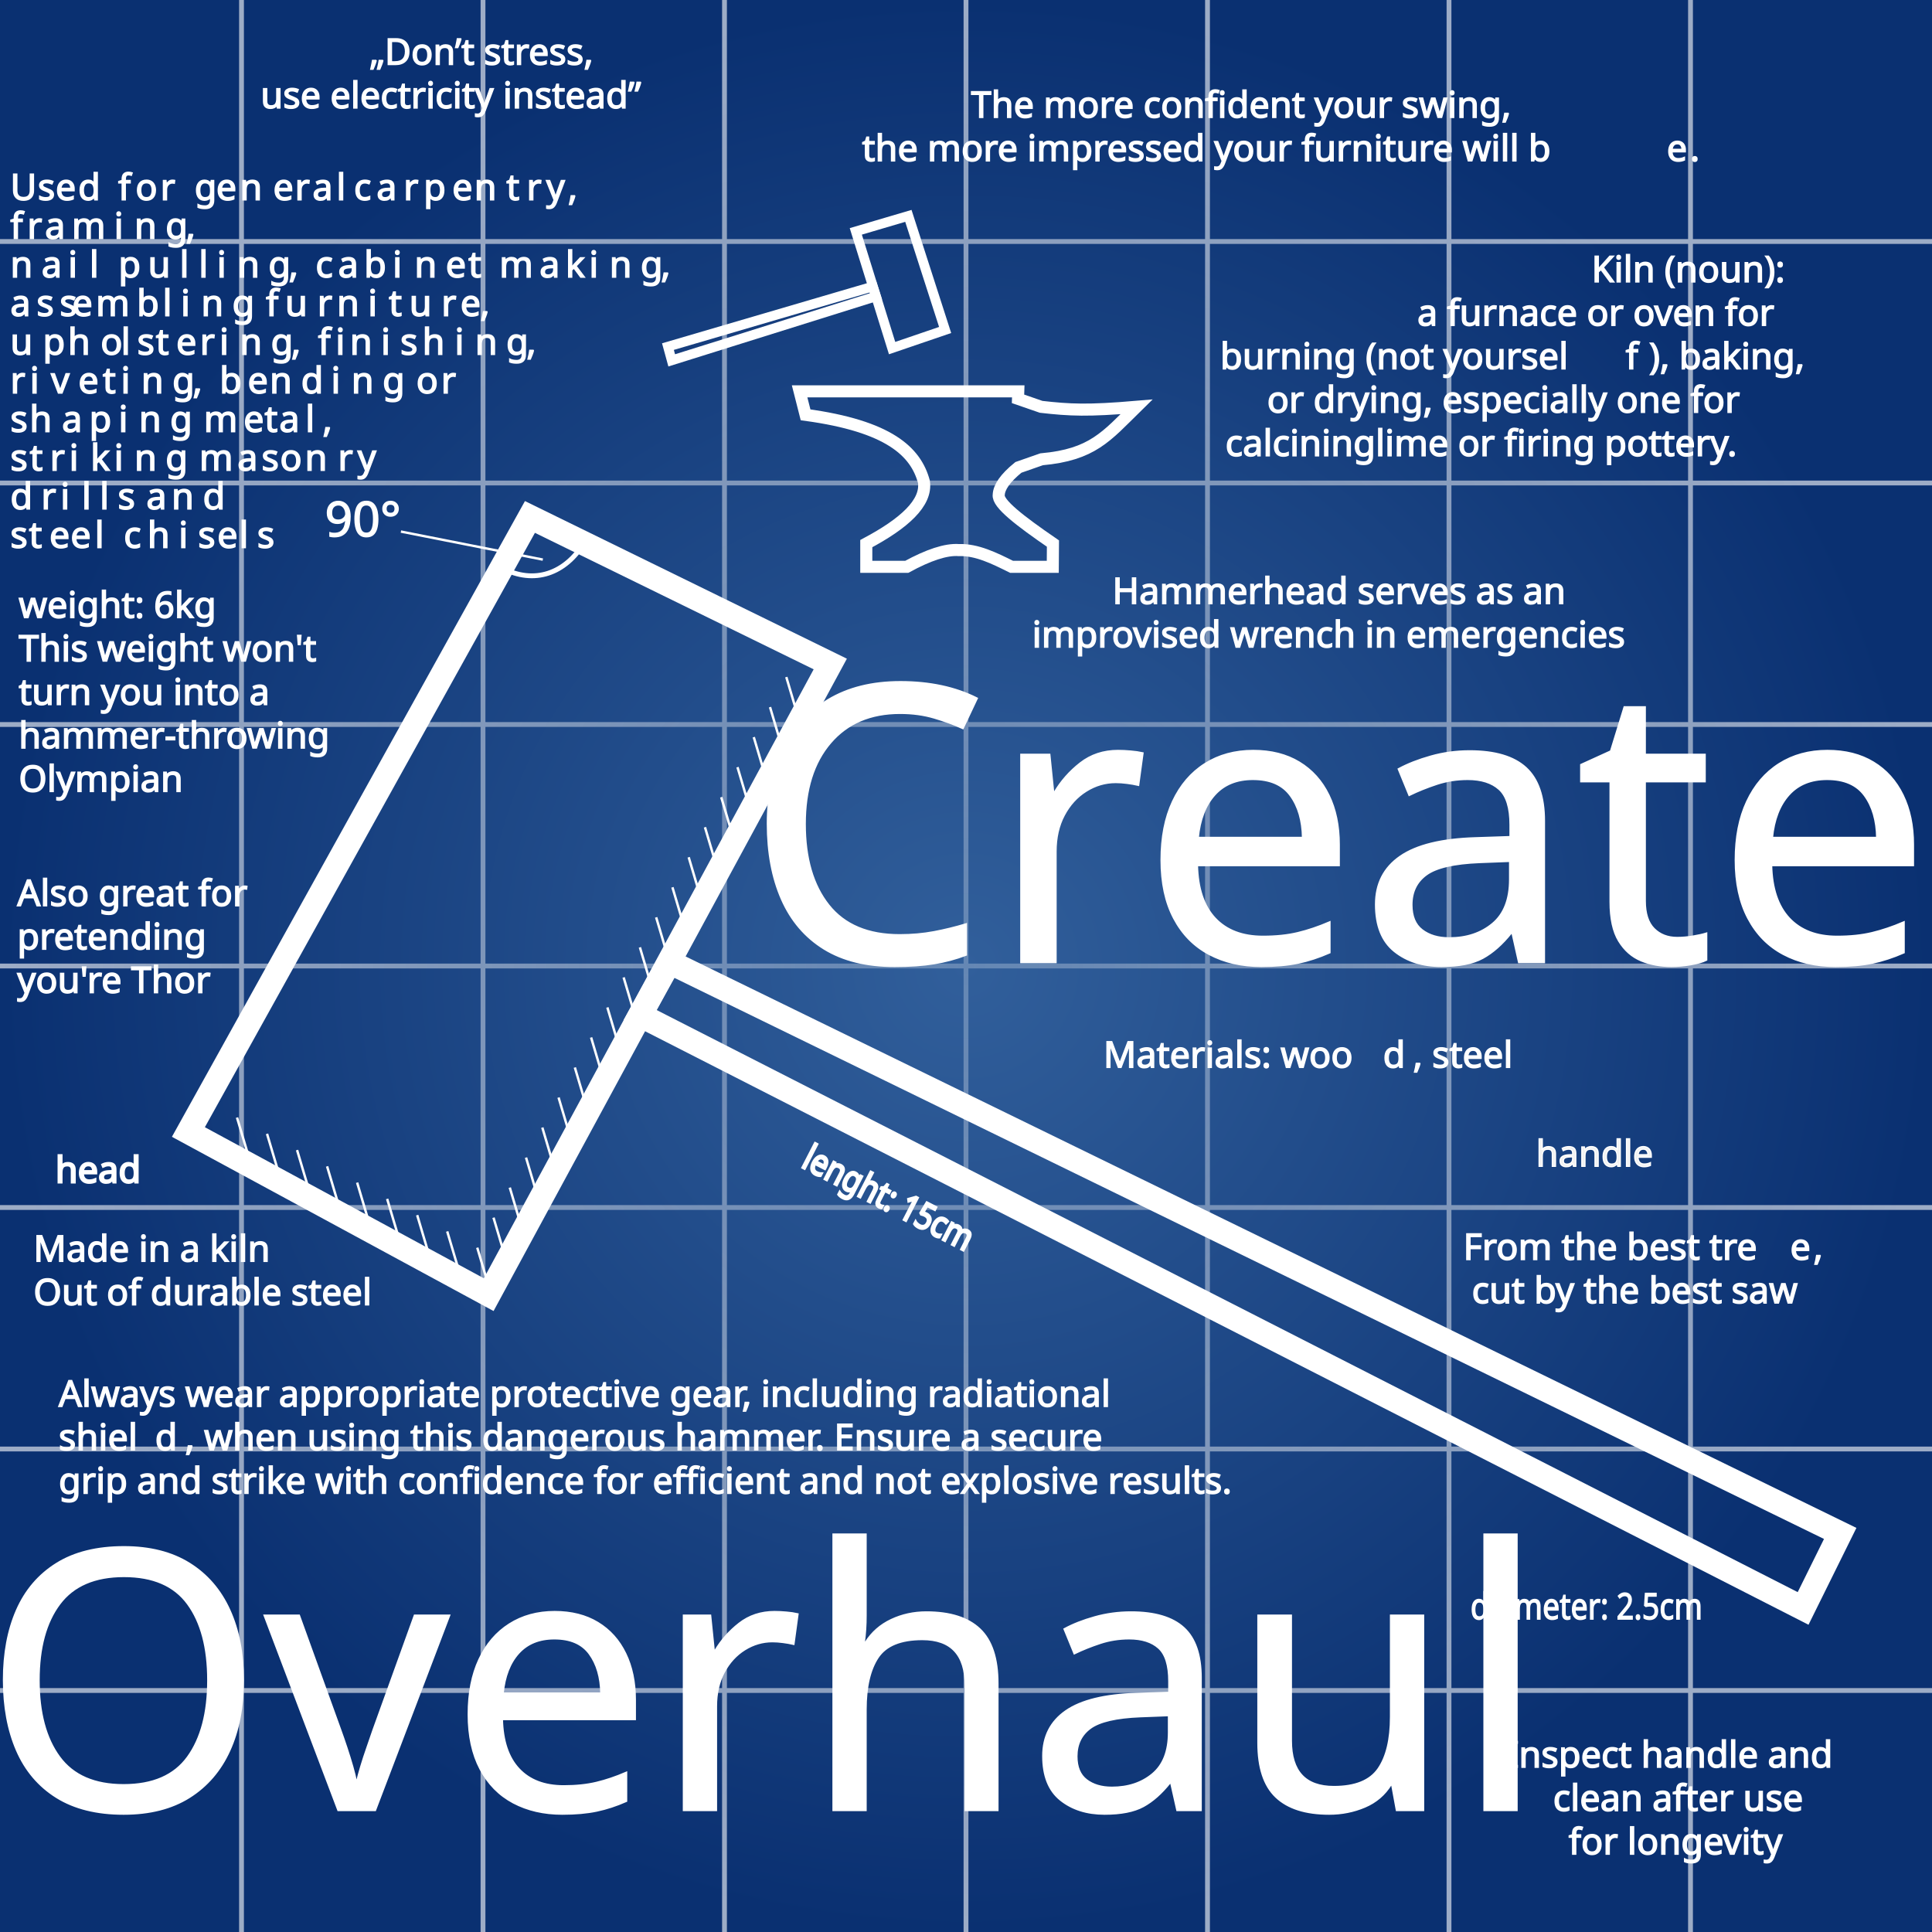
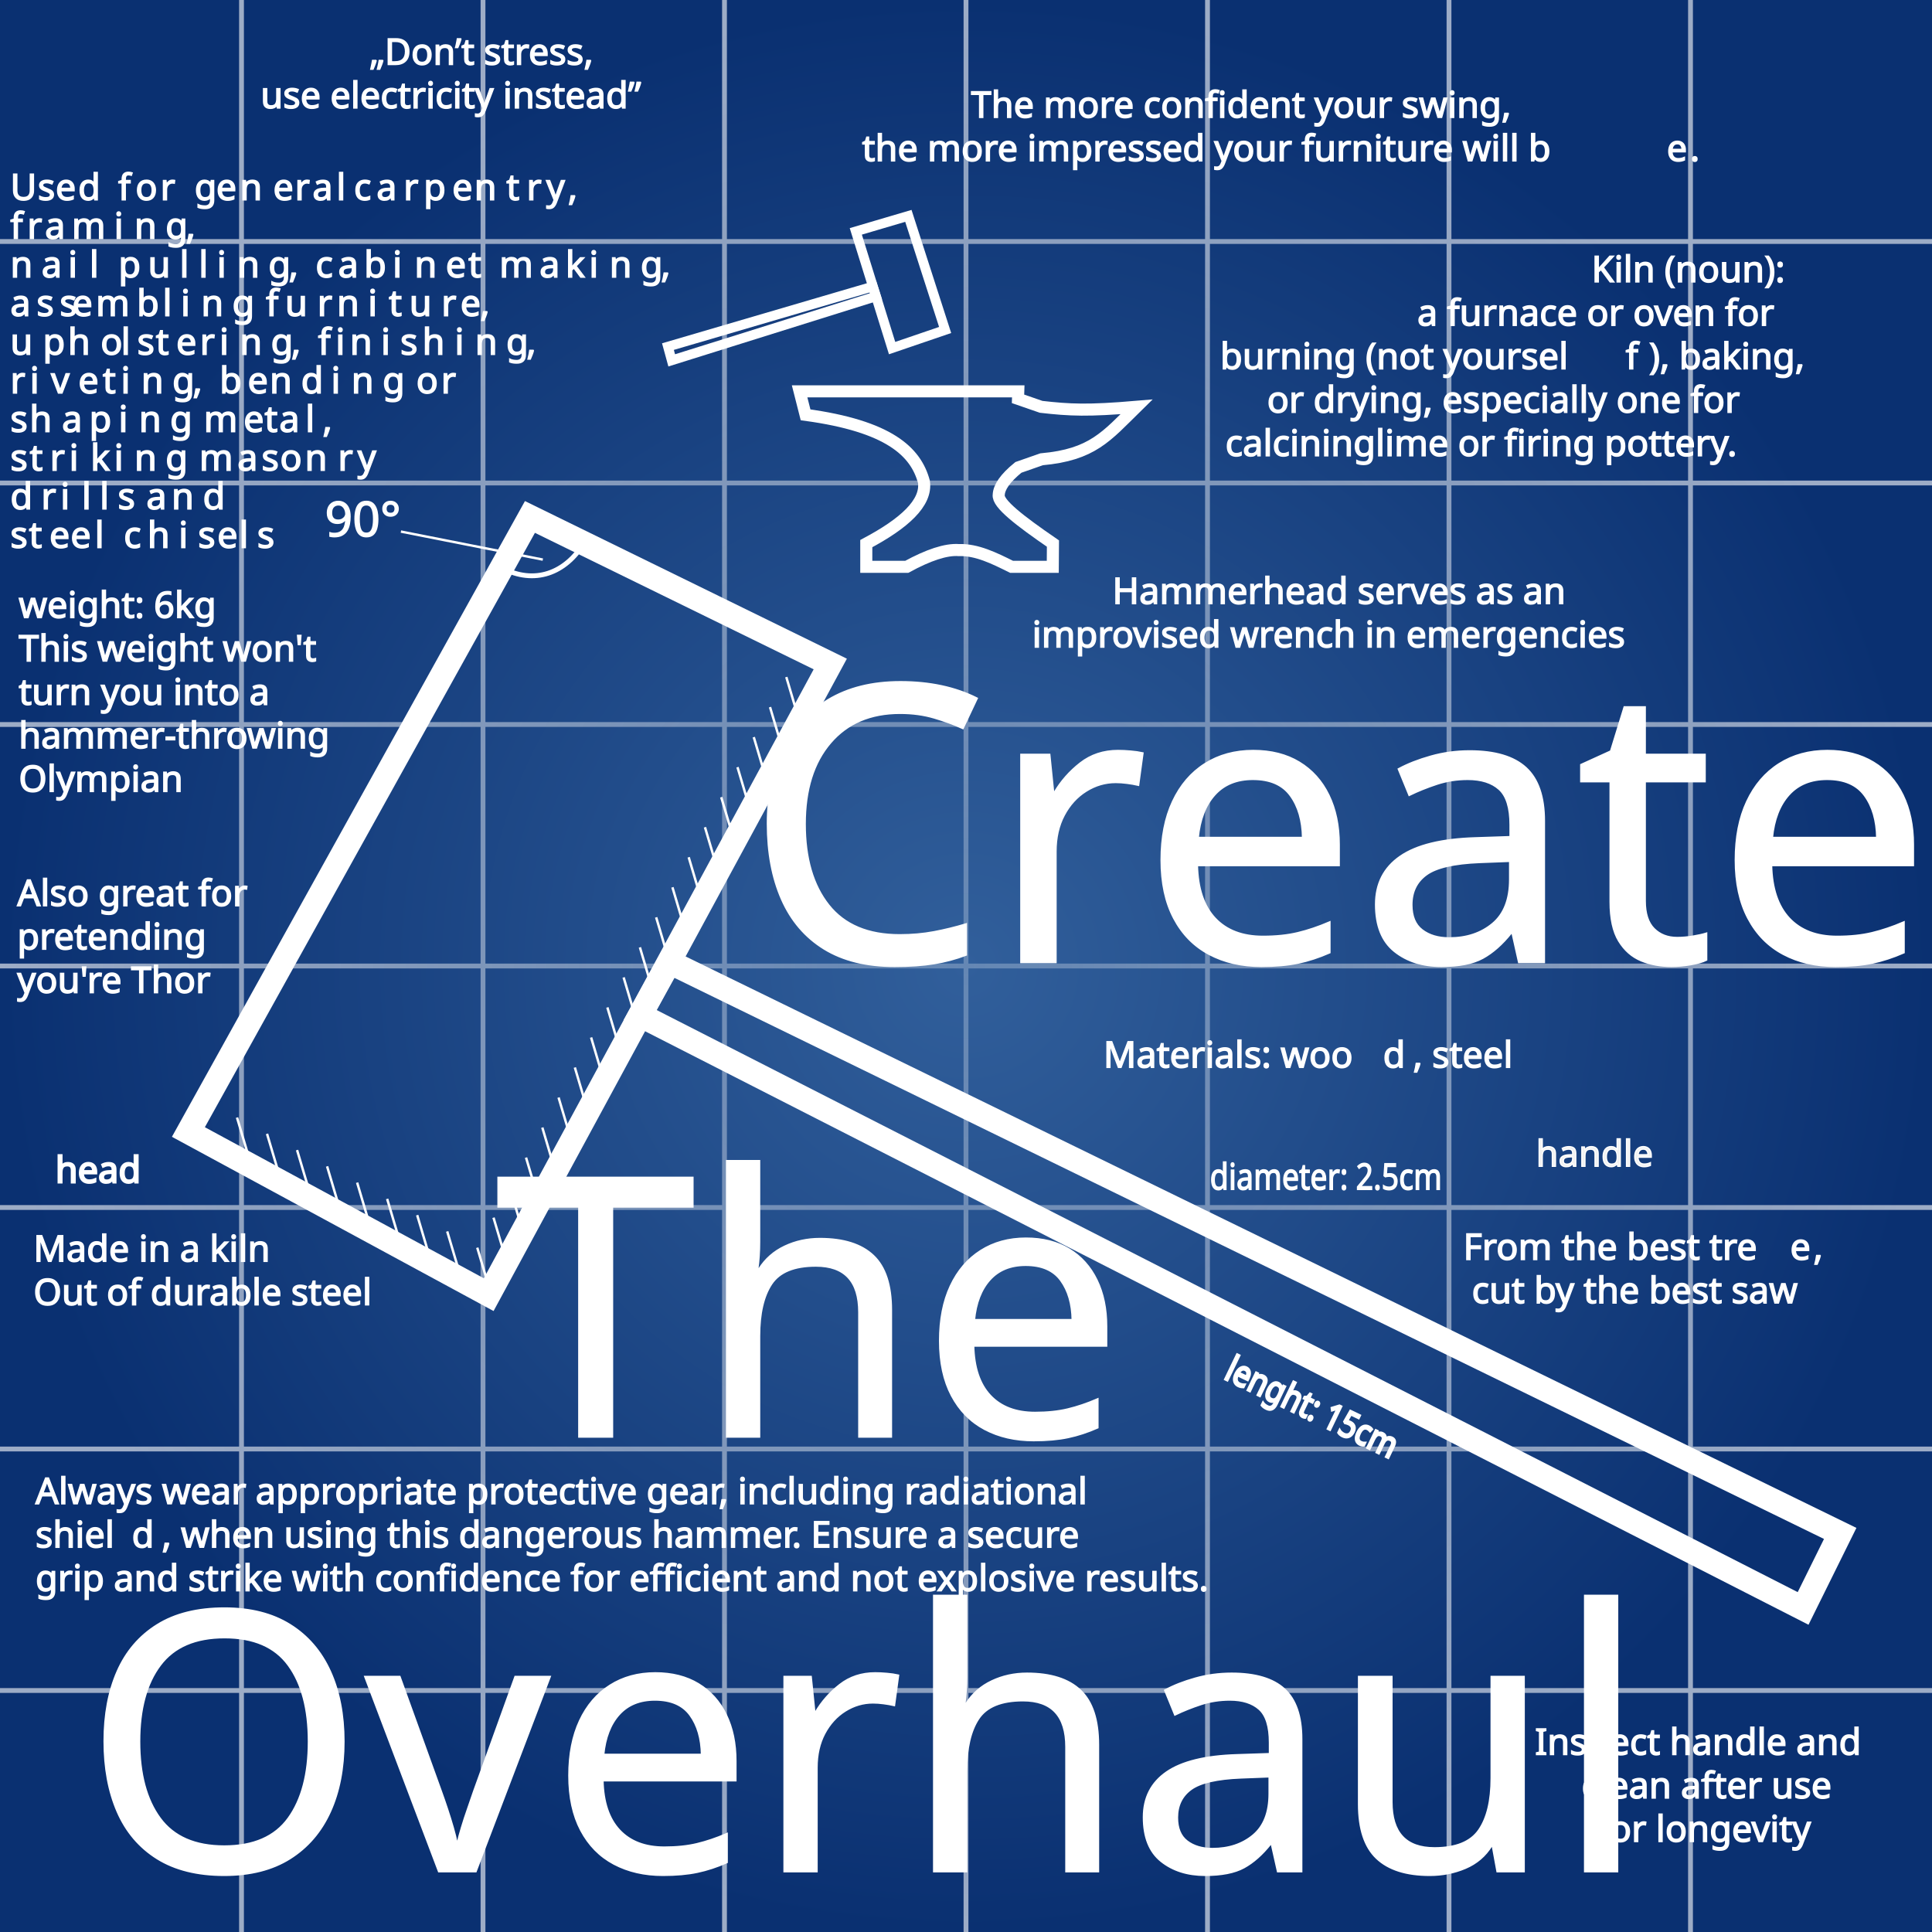
<svg xmlns="http://www.w3.org/2000/svg" id="Réteg_1" data-name="Réteg 1" viewBox="0 0 800 800">
  <defs>
    <style>.cls-1{fill:url(#Névtelen_színátmenet_5);}.cls-2{fill:url(#Névtelen_színátmenet_9);}.cls-125,.cls-3,.cls-4,.cls-7,.cls-9{font-size:15px;}.cls-125,.cls-14,.cls-3,.cls-4,.cls-5,.cls-6,.cls-9{fill:#fff;}.cls-11,.cls-12,.cls-125,.cls-126,.cls-127,.cls-128,.cls-13,.cls-14,.cls-3,.cls-4,.cls-5,.cls-6,.cls-7,.cls-9{stroke:#fff;}.cls-3{stroke-width:0.75px;}.cls-125,.cls-14,.cls-3,.cls-4,.cls-7,.cls-9{font-family:SegoeScript, Segoe Script;}.cls-14,.cls-4,.cls-7,.cls-9{stroke-width:0.5px;}.cls-5{font-size:150px;}.cls-5,.cls-6{font-family:MVBoli, MV Boli;}.cls-6{font-size:160px;}.cls-12,.cls-126,.cls-7{fill:#f2f2f2;}.cls-8{letter-spacing:0.12em;}.cls-11,.cls-12,.cls-127,.cls-128,.cls-13,.cls-9{stroke-miterlimit:10;}.cls-10{letter-spacing:0.26em;}.cls-11,.cls-127,.cls-128,.cls-13{fill:none;}.cls-11{stroke-width:10px;}.cls-13{stroke-width:2px;}.cls-14{font-size:20px;}.cls-15{letter-spacing:-0.02em;}.cls-16{letter-spacing:0.09em;}.cls-17{letter-spacing:0.1em;}.cls-18{letter-spacing:0.08em;}.cls-19{letter-spacing:0.1em;}.cls-20{letter-spacing:0.08em;}.cls-21{letter-spacing:0.13em;}.cls-22{letter-spacing:0.16em;}.cls-23{letter-spacing:0.08em;}.cls-24{letter-spacing:-0.03em;}.cls-25{letter-spacing:0.09em;}.cls-26{letter-spacing:0.04em;}.cls-27{letter-spacing:0.1em;}.cls-28{letter-spacing:0.13em;}.cls-29{letter-spacing:0.03em;}.cls-30{letter-spacing:0.14em;}.cls-31{letter-spacing:0.09em;}.cls-32{letter-spacing:0.13em;}.cls-33{letter-spacing:0.13em;}.cls-34{letter-spacing:0.02em;}.cls-35{letter-spacing:-0.01em;}.cls-36{letter-spacing:0.08em;}.cls-37{letter-spacing:-0.02em;}.cls-38{letter-spacing:0.13em;}.cls-39{letter-spacing:0.14em;}.cls-40{letter-spacing:0.1em;}.cls-41{letter-spacing:0.1em;}.cls-42{letter-spacing:0.03em;}.cls-43{letter-spacing:0.1em;}.cls-44{letter-spacing:0.12em;}.cls-45{letter-spacing:0.12em;}.cls-46{letter-spacing:0.14em;}.cls-47{letter-spacing:0.15em;}.cls-48{letter-spacing:0.13em;}.cls-49{letter-spacing:0.12em;}.cls-50{letter-spacing:0.1em;}.cls-51{letter-spacing:0.1em;}.cls-52{letter-spacing:0.1em;}.cls-53{letter-spacing:0.15em;}.cls-54{letter-spacing:0.11em;}.cls-55{letter-spacing:0.14em;}.cls-56{letter-spacing:0.1em;}.cls-57{letter-spacing:0.1em;}.cls-58{letter-spacing:0.09em;}.cls-59{letter-spacing:0.15em;}.cls-60{letter-spacing:0.04em;}.cls-61{letter-spacing:0.07em;}.cls-62{letter-spacing:0.16em;}.cls-63{letter-spacing:0.13em;}.cls-64{letter-spacing:0.14em;}.cls-65{letter-spacing:0.15em;}.cls-66{letter-spacing:0.12em;}.cls-67{letter-spacing:0.14em;}.cls-68{letter-spacing:0.15em;}.cls-69{letter-spacing:0.01em;}.cls-70{letter-spacing:0.09em;}.cls-71{letter-spacing:0.11em;}.cls-72{letter-spacing:0.14em;}.cls-73{letter-spacing:0.15em;}.cls-74{letter-spacing:0.05em;}.cls-75{letter-spacing:0.03em;}.cls-76{letter-spacing:0.16em;}.cls-77{letter-spacing:0.06em;}.cls-78{letter-spacing:0.11em;}.cls-79{letter-spacing:0.03em;}.cls-80{letter-spacing:0em;}.cls-81{letter-spacing:0.1em;}.cls-82{letter-spacing:0.14em;}.cls-83{letter-spacing:0.14em;}.cls-84{letter-spacing:0.09em;}.cls-85{letter-spacing:0.07em;}.cls-86{letter-spacing:0.15em;}.cls-87{letter-spacing:0.11em;}.cls-88{letter-spacing:0.12em;}.cls-89{letter-spacing:0.09em;}.cls-90{letter-spacing:0.11em;}.cls-91{letter-spacing:0.14em;}.cls-92{letter-spacing:0.11em;}.cls-93{letter-spacing:0.12em;}.cls-94{letter-spacing:0.07em;}.cls-95{letter-spacing:0.1em;}.cls-96{letter-spacing:0.14em;}.cls-97{letter-spacing:0.08em;}.cls-98{letter-spacing:0.05em;}.cls-99{letter-spacing:0.03em;}.cls-100{letter-spacing:0.15em;}.cls-101{letter-spacing:0.12em;}.cls-102{letter-spacing:0.01em;}.cls-103{letter-spacing:0.12em;}.cls-104{letter-spacing:0.04em;}.cls-105{letter-spacing:0.01em;}.cls-106{letter-spacing:0.09em;}.cls-107{letter-spacing:0.15em;}.cls-108{letter-spacing:0.02em;}.cls-109{letter-spacing:0.14em;}.cls-110{letter-spacing:0.12em;}.cls-111{letter-spacing:0.1em;}.cls-112{letter-spacing:0.05em;}.cls-113{letter-spacing:0.08em;}.cls-114{letter-spacing:0.11em;}.cls-115{letter-spacing:0.1em;}.cls-116{letter-spacing:0.14em;}.cls-117{letter-spacing:0.12em;}.cls-118{letter-spacing:0.15em;}.cls-119{letter-spacing:0.15em;}.cls-120{letter-spacing:0.08em;}.cls-121{letter-spacing:0.07em;}.cls-122{letter-spacing:0.13em;}.cls-123{letter-spacing:0.09em;}.cls-124{letter-spacing:0.05em;}.cls-127{stroke-width:5px;}.cls-128{stroke-width:4px;}</style>
    <radialGradient id="Névtelen_színátmenet_5" cx="400" cy="400" r="400" gradientUnits="userSpaceOnUse">
      <stop offset="0" stop-color="#315f9b" />
      <stop offset="1" stop-color="#0a3071" />
    </radialGradient>
    <radialGradient id="Névtelen_színátmenet_9" cx="400" cy="400" r="400" gradientUnits="userSpaceOnUse">
      <stop offset="0" stop-color="#fff" stop-opacity="0.25" />
      <stop offset="1" stop-color="#fff" stop-opacity="0.6" />
    </radialGradient>
  </defs>
  <rect class="cls-1" width="800" height="800" />
  <path class="cls-2" d="M800,101V99H701V0h-2V99H601V0h-2V99H501V0h-2V99H401V0h-2V99H301V0h-2V99H201V0h-2V99H101V0H99V99H0v2H99v98H0v2H99v98H0v2H99v98H0v2H99v98H0v2H99v98H0v2H99v98H0v2H99v99h2V701h98v99h2V701h98v99h2V701h98v99h2V701h98v99h2V701h98v99h2V701h98v99h2V701h99v-2H701V601h99v-2H701V501h99v-2H701V401h99v-2H701V301h99v-2H701V201h99v-2H701V101Zm-201,0v98H501V101ZM399,401v98H301V401Zm-98-2V301h98v98Zm100,2h98v98H401Zm0-2V301h98v98Zm0-100V201h98v98Zm-2,0H301V201h98Zm-100,0H201V201h98Zm0,2v98H201V301Zm0,100v98H201V401Zm0,100v98H201V501Zm2,0h98v98H301Zm100,0h98v98H401Zm100,0h98v98H501Zm0-2V401h98v98Zm0-100V301h98v98Zm0-100V201h98v98Zm-2-198v98H401V101Zm-100,0v98H301V101Zm-100,0v98H201V101Zm-198,0h98v98H101Zm0,100h98v98H101Zm0,100h98v98H101Zm0,100h98v98H101Zm0,100h98v98H101Zm0,198V601h98v98Zm100,0V601h98v98Zm100,0V601h98v98Zm100,0V601h98v98Zm100,0V601h98v98Zm198,0H601V601h98Zm0-100H601V501h98Zm0-100H601V401h98Zm0-100H601V301h98Zm0-100H601V201h98Zm0-100H601V101h98Z" />
  <text class="cls-3" transform="translate(22.93 489.69)">head</text>
  <text class="cls-4" transform="translate(7.75 255.78)">weight: 6kg<tspan x="0" y="18">This weight won't </tspan>
    <tspan x="0" y="36">turn you into a </tspan>
    <tspan x="0" y="54">hammer-throwing </tspan>
    <tspan x="0" y="72">Olympian</tspan>
  </text>
-   <text class="cls-5" transform="translate(-7.47 749.46)">Overhaul</text>
+   <text class="cls-5" transform="translate(204.95 594.82)">The<tspan x="-170.76" y="180">Overhaul</tspan>
+   </text>
  <text class="cls-6" transform="translate(308.23 398.35)">Create</text>
  <text class="cls-7" transform="translate(636.03 482.96)">handle</text>
  <text class="cls-4" transform="translate(456.91 442.02)">Materials: woo<tspan class="cls-8" x="115.76" y="0">d</tspan>
    <tspan x="128.17" y="0">, steel </tspan>
  </text>
-   <text class="cls-9" transform="translate(24.3 582.4)">Always wear appropriate protective gear, including radiational<tspan x="0" y="18">shiel</tspan>
+   <text class="cls-9" transform="translate(14.69 622.73)">Always wear appropriate protective gear, including radiational<tspan x="0" y="18">shiel</tspan>
    <tspan class="cls-8" x="39.9" y="18">d</tspan>
    <tspan x="52.31" y="18">, when using this dangerous hammer. Ensure a secure</tspan>
    <tspan x="0" y="36">grip and strike with confidence for efficient and not explosive results.</tspan>
  </text>
  <text />
  <text class="cls-4" transform="translate(13.85 522.33)">Made in a kiln<tspan x="0" y="18">Out of durable steel</tspan>
  </text>
  <text class="cls-9" transform="translate(659.03 116.77)">Kiln (noun):<tspan x="-72.16" y="18">a furnace or oven for</tspan>
    <tspan x="-153.77" y="36">burning (not yoursel</tspan>
    <tspan class="cls-10" x="14.13" y="36">f</tspan>
    <tspan x="23.83" y="36">), baking,</tspan>
    <tspan x="-134.36" y="54">or drying, especially one for </tspan>
    <tspan x="-151.63" y="72">calcininglime or firing pottery.</tspan>
  </text>
  <text class="cls-9" transform="translate(605.9 521.58)">From the best tre<tspan class="cls-8" x="135.36" y="0">e</tspan>
    <tspan x="144.97" y="0">, </tspan>
    <tspan x="3.56" y="18">cut by the best saw</tspan>
  </text>
  <text class="cls-9" transform="translate(460.61 250)">Hammerhead serves as an <tspan x="-33.22" y="18">improvised wrench in emergencies</tspan>
  </text>
-   <text class="cls-9" transform="translate(623.83 731.8)">Inspect handle and<tspan x="19.26" y="18">clean after use</tspan>
+   <text class="cls-9" transform="translate(635.62 726.56)">Inspect handle and<tspan x="19.26" y="18">clean after use</tspan>
    <tspan x="25.71" y="36">for longevity</tspan>
  </text>
  <text class="cls-9" transform="translate(7.14 375.08)">Also great for <tspan x="0" y="18">pretending </tspan>
    <tspan x="0" y="36">you're Thor</tspan>
  </text>
  <polygon class="cls-11" points="761.99 634.96 277.21 398.35 265.05 420.35 746.63 666.02 761.99 634.96" />
  <polygon class="cls-11" points="269.71 411.74 202.36 536.09 78.01 468.74 219.44 214.06 343.8 274.95 269.71 411.74" />
  <line class="cls-12" x1="203.32" y1="535.8" x2="197.62" y2="516.63" />
  <line class="cls-12" x1="190.88" y1="529.07" x2="185.18" y2="509.9" />
  <line class="cls-12" x1="178.45" y1="522.33" x2="172.75" y2="503.16" />
  <line class="cls-12" x1="166.01" y1="515.6" x2="160.31" y2="496.43" />
  <line class="cls-12" x1="153.58" y1="508.86" x2="147.88" y2="489.69" />
  <line class="cls-12" x1="141.14" y1="502.13" x2="135.44" y2="482.96" />
  <line class="cls-12" x1="128.71" y1="495.39" x2="123.01" y2="476.22" />
  <line class="cls-12" x1="116.27" y1="488.66" x2="110.57" y2="469.49" />
  <line class="cls-12" x1="103.84" y1="481.92" x2="98.14" y2="462.75" />
  <line class="cls-12" x1="210.05" y1="523.37" x2="204.35" y2="504.2" />
  <line class="cls-12" x1="216.79" y1="510.93" x2="211.09" y2="491.76" />
  <line class="cls-12" x1="223.52" y1="498.5" x2="217.82" y2="479.33" />
  <line class="cls-12" x1="230.26" y1="486.06" x2="224.56" y2="466.89" />
  <line class="cls-12" x1="236.99" y1="473.63" x2="231.29" y2="454.46" />
  <line class="cls-12" x1="243.73" y1="461.19" x2="238.03" y2="442.02" />
  <line class="cls-12" x1="250.46" y1="448.76" x2="244.76" y2="429.59" />
  <line class="cls-12" x1="257.2" y1="436.32" x2="251.5" y2="417.15" />
  <line class="cls-12" x1="263.93" y1="423.89" x2="258.23" y2="404.72" />
  <line class="cls-12" x1="270.67" y1="411.45" x2="264.97" y2="392.28" />
  <line class="cls-12" x1="277.4" y1="399.02" x2="271.7" y2="379.85" />
  <line class="cls-12" x1="284.14" y1="386.58" x2="278.44" y2="367.41" />
  <line class="cls-12" x1="290.87" y1="374.15" x2="285.17" y2="354.97" />
  <line class="cls-12" x1="297.61" y1="361.71" x2="291.91" y2="342.54" />
  <line class="cls-12" x1="304.35" y1="349.27" x2="298.65" y2="330.1" />
  <line class="cls-12" x1="311.08" y1="336.84" x2="305.38" y2="317.67" />
  <line class="cls-12" x1="317.82" y1="324.4" x2="312.12" y2="305.23" />
  <line class="cls-12" x1="324.55" y1="311.97" x2="318.85" y2="292.8" />
  <line class="cls-12" x1="331.29" y1="299.53" x2="325.59" y2="280.36" />
  <path class="cls-13" d="M207.74,235.13c13.71,7.16,26.35,2.16,34-10.12" />
  <text class="cls-14" transform="translate(134.56 222.08)">90°</text>
  <text class="cls-4" transform="translate(153.05 26.74)">„Don’t stress,<tspan x="-45.12" y="18">use electricity instead” </tspan>
  </text>
  <text class="cls-4" transform="translate(402.12 48.65)">The more confident your swing,<tspan x="-45.14" y="18">the more impressed your furniture will b</tspan>
    <tspan class="cls-8" x="288.05" y="18">e</tspan>
    <tspan x="297.66" y="18">.</tspan>
  </text>
  <text class="cls-9" transform="translate(4.27 82.78)">
    <tspan class="cls-15">U</tspan>
    <tspan class="cls-16" x="11.36" y="0">s</tspan>
    <tspan class="cls-17" x="18.74" y="0">e</tspan>
    <tspan x="28.07" y="0">d </tspan>
    <tspan class="cls-18" x="44.67" y="0">f</tspan>
    <tspan class="cls-19" x="51.83" y="0">o</tspan>
    <tspan x="62.11" y="0">r </tspan>
    <tspan class="cls-20" x="76.27" y="0">g</tspan>
    <tspan class="cls-21" x="85.25" y="0">e</tspan>
    <tspan class="cls-22" x="95.04" y="0">n</tspan>
    <tspan class="cls-23" x="108.83" y="0">e</tspan>
    <tspan class="cls-24" x="117.82" y="0">r</tspan>
    <tspan class="cls-25" x="125.12" y="0">a</tspan>
    <tspan class="cls-26" x="135.03" y="0">l</tspan>
    <tspan class="cls-27" x="142.27" y="0">c</tspan>
    <tspan class="cls-28" x="151.63" y="0">a</tspan>
    <tspan class="cls-29" x="162.8" y="0">r</tspan>
    <tspan class="cls-30" x="171.12" y="0">p</tspan>
    <tspan class="cls-31" x="182.97" y="0">e</tspan>
    <tspan class="cls-32" x="192.09" y="0">n</tspan>
    <tspan class="cls-33" x="205.41" y="0">t</tspan>
    <tspan class="cls-34" x="213.78" y="0">r</tspan>
    <tspan class="cls-35" x="221.92" y="0">y</tspan>
    <tspan x="230.88" y="0">, </tspan>
    <tspan class="cls-36" x="0" y="16">f</tspan>
    <tspan class="cls-37" x="6.99" y="16">r</tspan>
    <tspan class="cls-38" x="14.34" y="16">a</tspan>
    <tspan class="cls-39" x="25.43" y="16">m</tspan>
    <tspan class="cls-40" x="42.96" y="16">i</tspan>
    <tspan class="cls-41" x="51.37" y="16">n</tspan>
    <tspan class="cls-42" x="64.26" y="16">g</tspan>
    <tspan x="72.68" y="16">,</tspan>
    <tspan class="cls-43" x="0" y="32">n</tspan>
    <tspan class="cls-44" x="12.94" y="32">a</tspan>
    <tspan class="cls-45" x="23.93" y="32">i</tspan>
    <tspan x="32.78" y="32">l </tspan>
    <tspan class="cls-46" x="44.78" y="32">p</tspan>
    <tspan class="cls-47" x="57.02" y="32">u</tspan>
    <tspan class="cls-48" x="70.11" y="32">l</tspan>
    <tspan class="cls-49" x="78.04" y="32">l</tspan>
    <tspan class="cls-50" x="85.55" y="32">i</tspan>
    <tspan class="cls-51" x="93.97" y="32">n</tspan>
    <tspan class="cls-42" x="106.86" y="32">g</tspan>
    <tspan x="115.28" y="32">, </tspan>
    <tspan class="cls-52" x="126.4" y="32">c</tspan>
    <tspan class="cls-53" x="135.73" y="32">a</tspan>
    <tspan class="cls-54" x="146.47" y="32">b</tspan>
    <tspan class="cls-55" x="158.31" y="32">i</tspan>
    <tspan class="cls-56" x="167.35" y="32">n</tspan>
    <tspan class="cls-57" x="180.29" y="32">e</tspan>
    <tspan x="189.68" y="32">t </tspan>
    <tspan class="cls-58" x="202.48" y="32">m</tspan>
    <tspan class="cls-59" x="219.12" y="32">a</tspan>
    <tspan class="cls-60" x="229.9" y="32">k</tspan>
    <tspan class="cls-40" x="239.65" y="32">i</tspan>
    <tspan class="cls-51" x="248.07" y="32">n</tspan>
    <tspan class="cls-42" x="260.95" y="32">g</tspan>
    <tspan x="269.37" y="32">,</tspan>
    <tspan class="cls-61" x="0" y="48">a</tspan>
    <tspan class="cls-62" x="10.87" y="48">ss</tspan>
    <tspan class="cls-63" x="25.62" y="48">e</tspan>
    <tspan class="cls-64" x="35.4" y="48">m</tspan>
    <tspan class="cls-65" x="52.37" y="48">b</tspan>
    <tspan class="cls-66" x="63.08" y="48">l</tspan>
    <tspan class="cls-50" x="70.59" y="48">i</tspan>
    <tspan class="cls-51" x="79.01" y="48">n</tspan>
    <tspan x="91.89" y="48">g </tspan>
    <tspan class="cls-67" x="105.85" y="48">f</tspan>
    <tspan class="cls-68" x="113.78" y="48">u</tspan>
    <tspan class="cls-69" x="127.13" y="48">r</tspan>
    <tspan class="cls-70" x="135.22" y="48">n</tspan>
    <tspan class="cls-71" x="148.09" y="48">i</tspan>
    <tspan class="cls-72" x="156.74" y="48">t</tspan>
    <tspan class="cls-73" x="165.22" y="48">u</tspan>
    <tspan class="cls-74" x="178.5" y="48">r</tspan>
    <tspan class="cls-75" x="186.35" y="48">e</tspan>
    <tspan x="194.54" y="48">,</tspan>
    <tspan class="cls-76" x="0" y="64">u</tspan>
    <tspan class="cls-77" x="13.47" y="64">p</tspan>
    <tspan class="cls-78" x="23.83" y="64">h</tspan>
    <tspan class="cls-79" x="37.38" y="64">o</tspan>
    <tspan class="cls-80" x="45.85" y="64">l</tspan>
    <tspan class="cls-81" x="52.54" y="64">s</tspan>
    <tspan class="cls-82" x="60.26" y="64">t</tspan>
    <tspan class="cls-48" x="68.69" y="64">e</tspan>
    <tspan class="cls-69" x="78.5" y="64">r</tspan>
    <tspan class="cls-40" x="86.59" y="64">i</tspan>
    <tspan class="cls-51" x="95" y="64">n</tspan>
    <tspan class="cls-42" x="107.89" y="64">g</tspan>
    <tspan x="116.31" y="64">, </tspan>
    <tspan class="cls-83" x="127.44" y="64">fi</tspan>
    <tspan class="cls-84" x="140.6" y="64">n</tspan>
    <tspan class="cls-85" x="153.48" y="64">i</tspan>
    <tspan class="cls-86" x="161.49" y="64">s</tspan>
    <tspan class="cls-87" x="170.61" y="64">h</tspan>
    <tspan class="cls-40" x="184.02" y="64">i</tspan>
    <tspan class="cls-51" x="192.43" y="64">n</tspan>
    <tspan class="cls-42" x="205.32" y="64">g</tspan>
    <tspan x="213.74" y="64">,</tspan>
    <tspan class="cls-69" x="0" y="80">r</tspan>
    <tspan class="cls-88" x="8.09" y="80">i</tspan>
    <tspan class="cls-89" x="16.86" y="80">v</tspan>
    <tspan class="cls-90" x="28.15" y="80">et</tspan>
    <tspan class="cls-50" x="45.79" y="80">i</tspan>
    <tspan class="cls-51" x="54.2" y="80">n</tspan>
    <tspan class="cls-42" x="67.09" y="80">g</tspan>
    <tspan x="75.51" y="80">, </tspan>
    <tspan class="cls-91" x="86.64" y="80">b</tspan>
    <tspan class="cls-31" x="98.28" y="80">e</tspan>
    <tspan class="cls-92" x="107.39" y="80">n</tspan>
    <tspan class="cls-93" x="120.4" y="80">d</tspan>
    <tspan class="cls-40" x="132.82" y="80">i</tspan>
    <tspan class="cls-51" x="141.23" y="80">n</tspan>
    <tspan x="154.12" y="80">g </tspan>
    <tspan class="cls-19" x="168.08" y="80">o</tspan>
    <tspan x="178.36" y="80">r </tspan>
    <tspan class="cls-94" x="0" y="96">s</tspan>
    <tspan class="cls-95" x="7.97" y="96">h</tspan>
    <tspan class="cls-64" x="21.37" y="96">a</tspan>
    <tspan class="cls-96" x="32.68" y="96">p</tspan>
    <tspan class="cls-50" x="44.83" y="96">i</tspan>
    <tspan class="cls-51" x="53.25" y="96">n</tspan>
    <tspan x="66.14" y="96">g </tspan>
    <tspan class="cls-97" x="80.1" y="96">m</tspan>
    <tspan class="cls-98" x="96.58" y="96">e</tspan>
    <tspan class="cls-99" x="105.28" y="96">t</tspan>
    <tspan class="cls-100" x="111.36" y="96">a</tspan>
    <tspan class="cls-97" x="122.18" y="96">l</tspan>
    <tspan x="129.31" y="96">,</tspan>
    <tspan class="cls-101" x="0" y="112">s</tspan>
    <tspan class="cls-33" x="8.03" y="112">t</tspan>
    <tspan class="cls-102" x="16.4" y="112">r</tspan>
    <tspan class="cls-103" x="24.38" y="112">i</tspan>
    <tspan class="cls-60" x="33.21" y="112">k</tspan>
    <tspan class="cls-40" x="42.96" y="112">i</tspan>
    <tspan class="cls-51" x="51.38" y="112">n</tspan>
    <tspan x="64.27" y="112">g </tspan>
    <tspan class="cls-104" x="78.23" y="112">m</tspan>
    <tspan class="cls-105" x="94.04" y="112">a</tspan>
    <tspan class="cls-106" x="104.04" y="112">s</tspan>
    <tspan class="cls-52" x="111.68" y="112">o</tspan>
    <tspan class="cls-107" x="121.97" y="112">n</tspan>
    <tspan class="cls-108" x="135.67" y="112">r</tspan>
    <tspan x="143.81" y="112">y</tspan>
    <tspan class="cls-109" x="0" y="128">d</tspan>
    <tspan class="cls-102" x="12.77" y="128">r</tspan>
    <tspan class="cls-110" x="20.75" y="128">i</tspan>
    <tspan class="cls-111" x="29.6" y="128">l</tspan>
    <tspan class="cls-112" x="37.02" y="128">l</tspan>
    <tspan x="44.5" y="128">s </tspan>
    <tspan class="cls-113" x="56.32" y="128">a</tspan>
    <tspan class="cls-114" x="66.75" y="128">n</tspan>
    <tspan x="79.73" y="128">d</tspan>
    <tspan class="cls-115" x="0" y="144">s</tspan>
    <tspan class="cls-116" x="7.72" y="144">t</tspan>
    <tspan class="cls-117" x="16.18" y="144">e</tspan>
    <tspan class="cls-118" x="24.94" y="144">e</tspan>
    <tspan x="34.97" y="144">l </tspan>
    <tspan class="cls-119" x="46.97" y="144">c</tspan>
    <tspan class="cls-120" x="56.78" y="144">h</tspan>
    <tspan class="cls-121" x="69.7" y="144">i</tspan>
    <tspan class="cls-122" x="77.72" y="144">s</tspan>
    <tspan class="cls-123" x="85.7" y="144">e</tspan>
    <tspan class="cls-124" x="94.73" y="144">l</tspan>
    <tspan x="102.21" y="144">s</tspan>
  </text>
-   <text class="cls-125" transform="translate(331.29 482.96) rotate(27.22) scale(0.84 1)">lenght: 15cm</text>
-   <text class="cls-9" transform="translate(608.89 670.45) scale(0.84 1)">diameter: 2.5cm</text>
+   <text class="cls-125" transform="translate(506.31 570.64) rotate(25.73) scale(0.84 1)">lenght: 15cm</text>
+   <text class="cls-9" transform="translate(501 492.54) scale(0.84 1)">diameter: 2.5cm</text>
  <line class="cls-126" x1="166.01" y1="220.11" x2="224.77" y2="231.72" />
  <path class="cls-127" d="M435.93,234.71H418.87c-7.22-3.6-14.44-7.18-21.8-6.93-5.36-.41-12.66,2.06-21.6,6.93H358.71V225.1c15.67-8.34,25.17-16.85,23.86-25.63-3.37-12.46-14.44-23-49-27.7l-2.47-9.72h90.54l-.1,3.1,9.57,3.31c11.95,1.36,19.32,1.71,39.49,0-12.47,12.25-18.22,19.83-39.3,21.72l-9.61,3.36c-5.57,4.53-8,8.24-8.14,11.37-.56,3.55,8.64,10.68,22.45,20.16Z" />
  <polygon class="cls-128" points="276.58 143.52 361.43 118.64 362.74 122.72 278.14 149.22 276.58 143.52" />
  <polygon class="cls-128" points="362.24 121.12 369.4 144.14 391.36 136.64 376.14 89.39 354.37 95.81 362.24 121.12" />
</svg>
